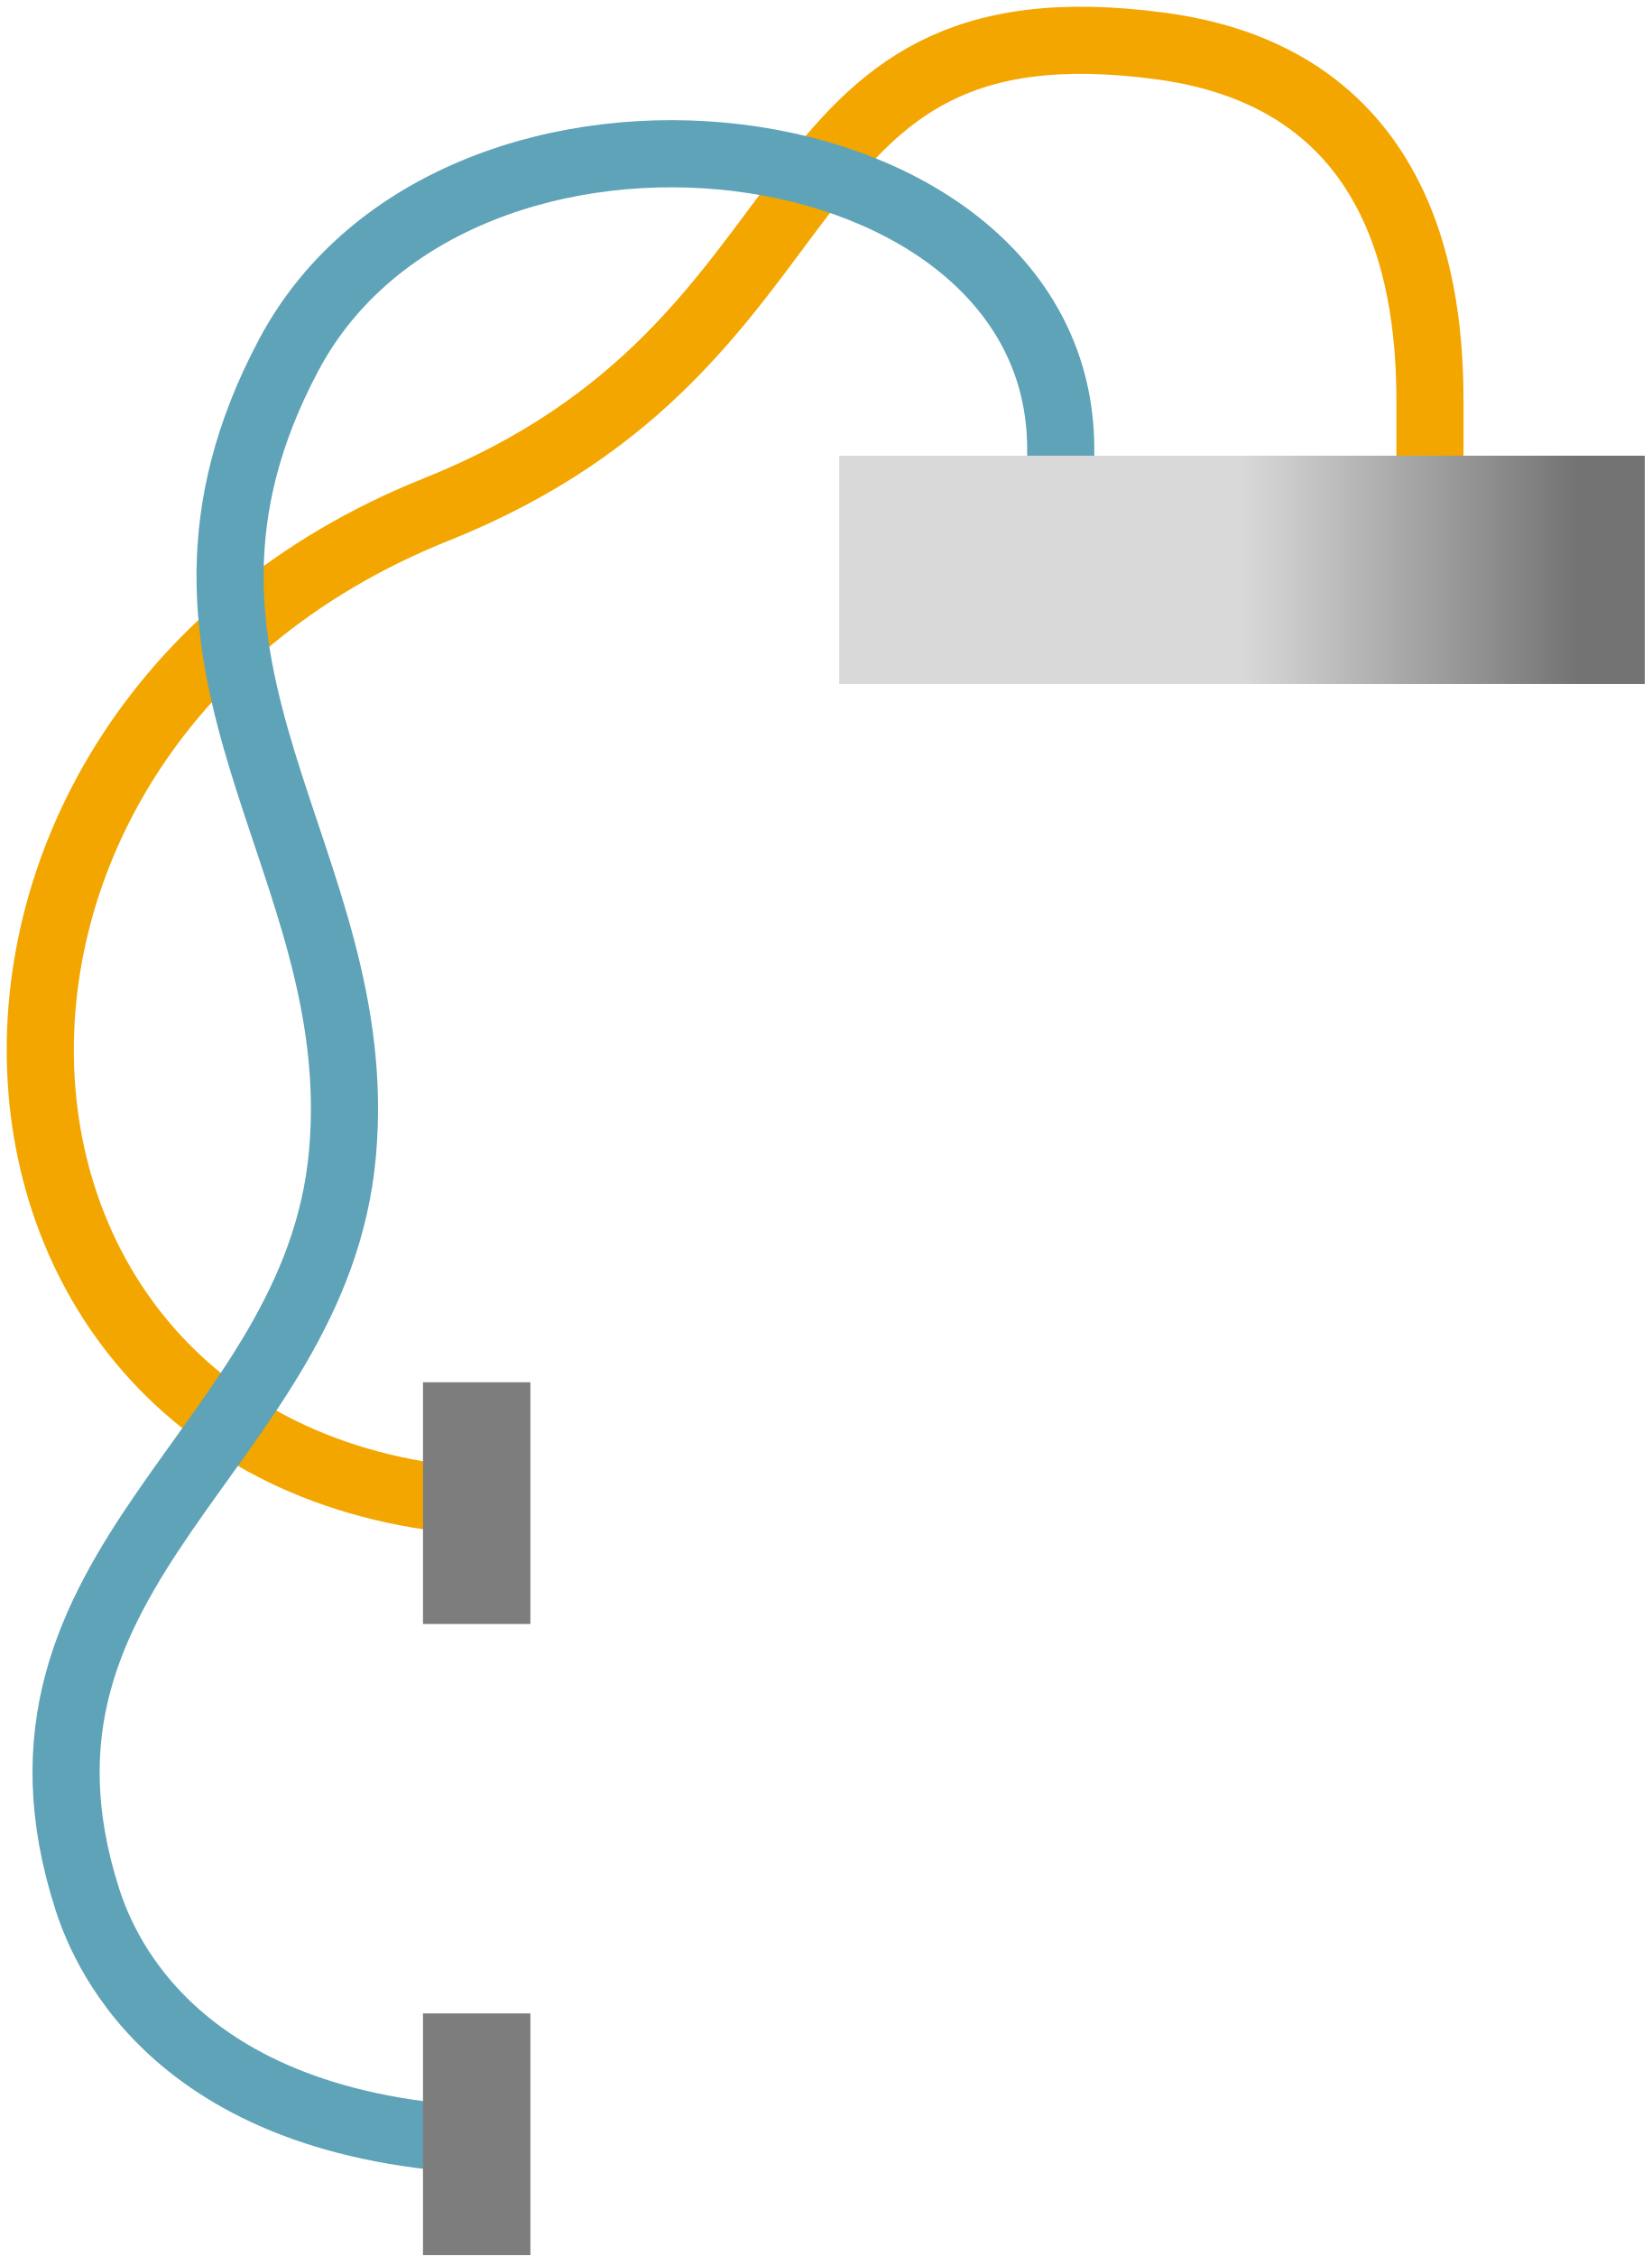
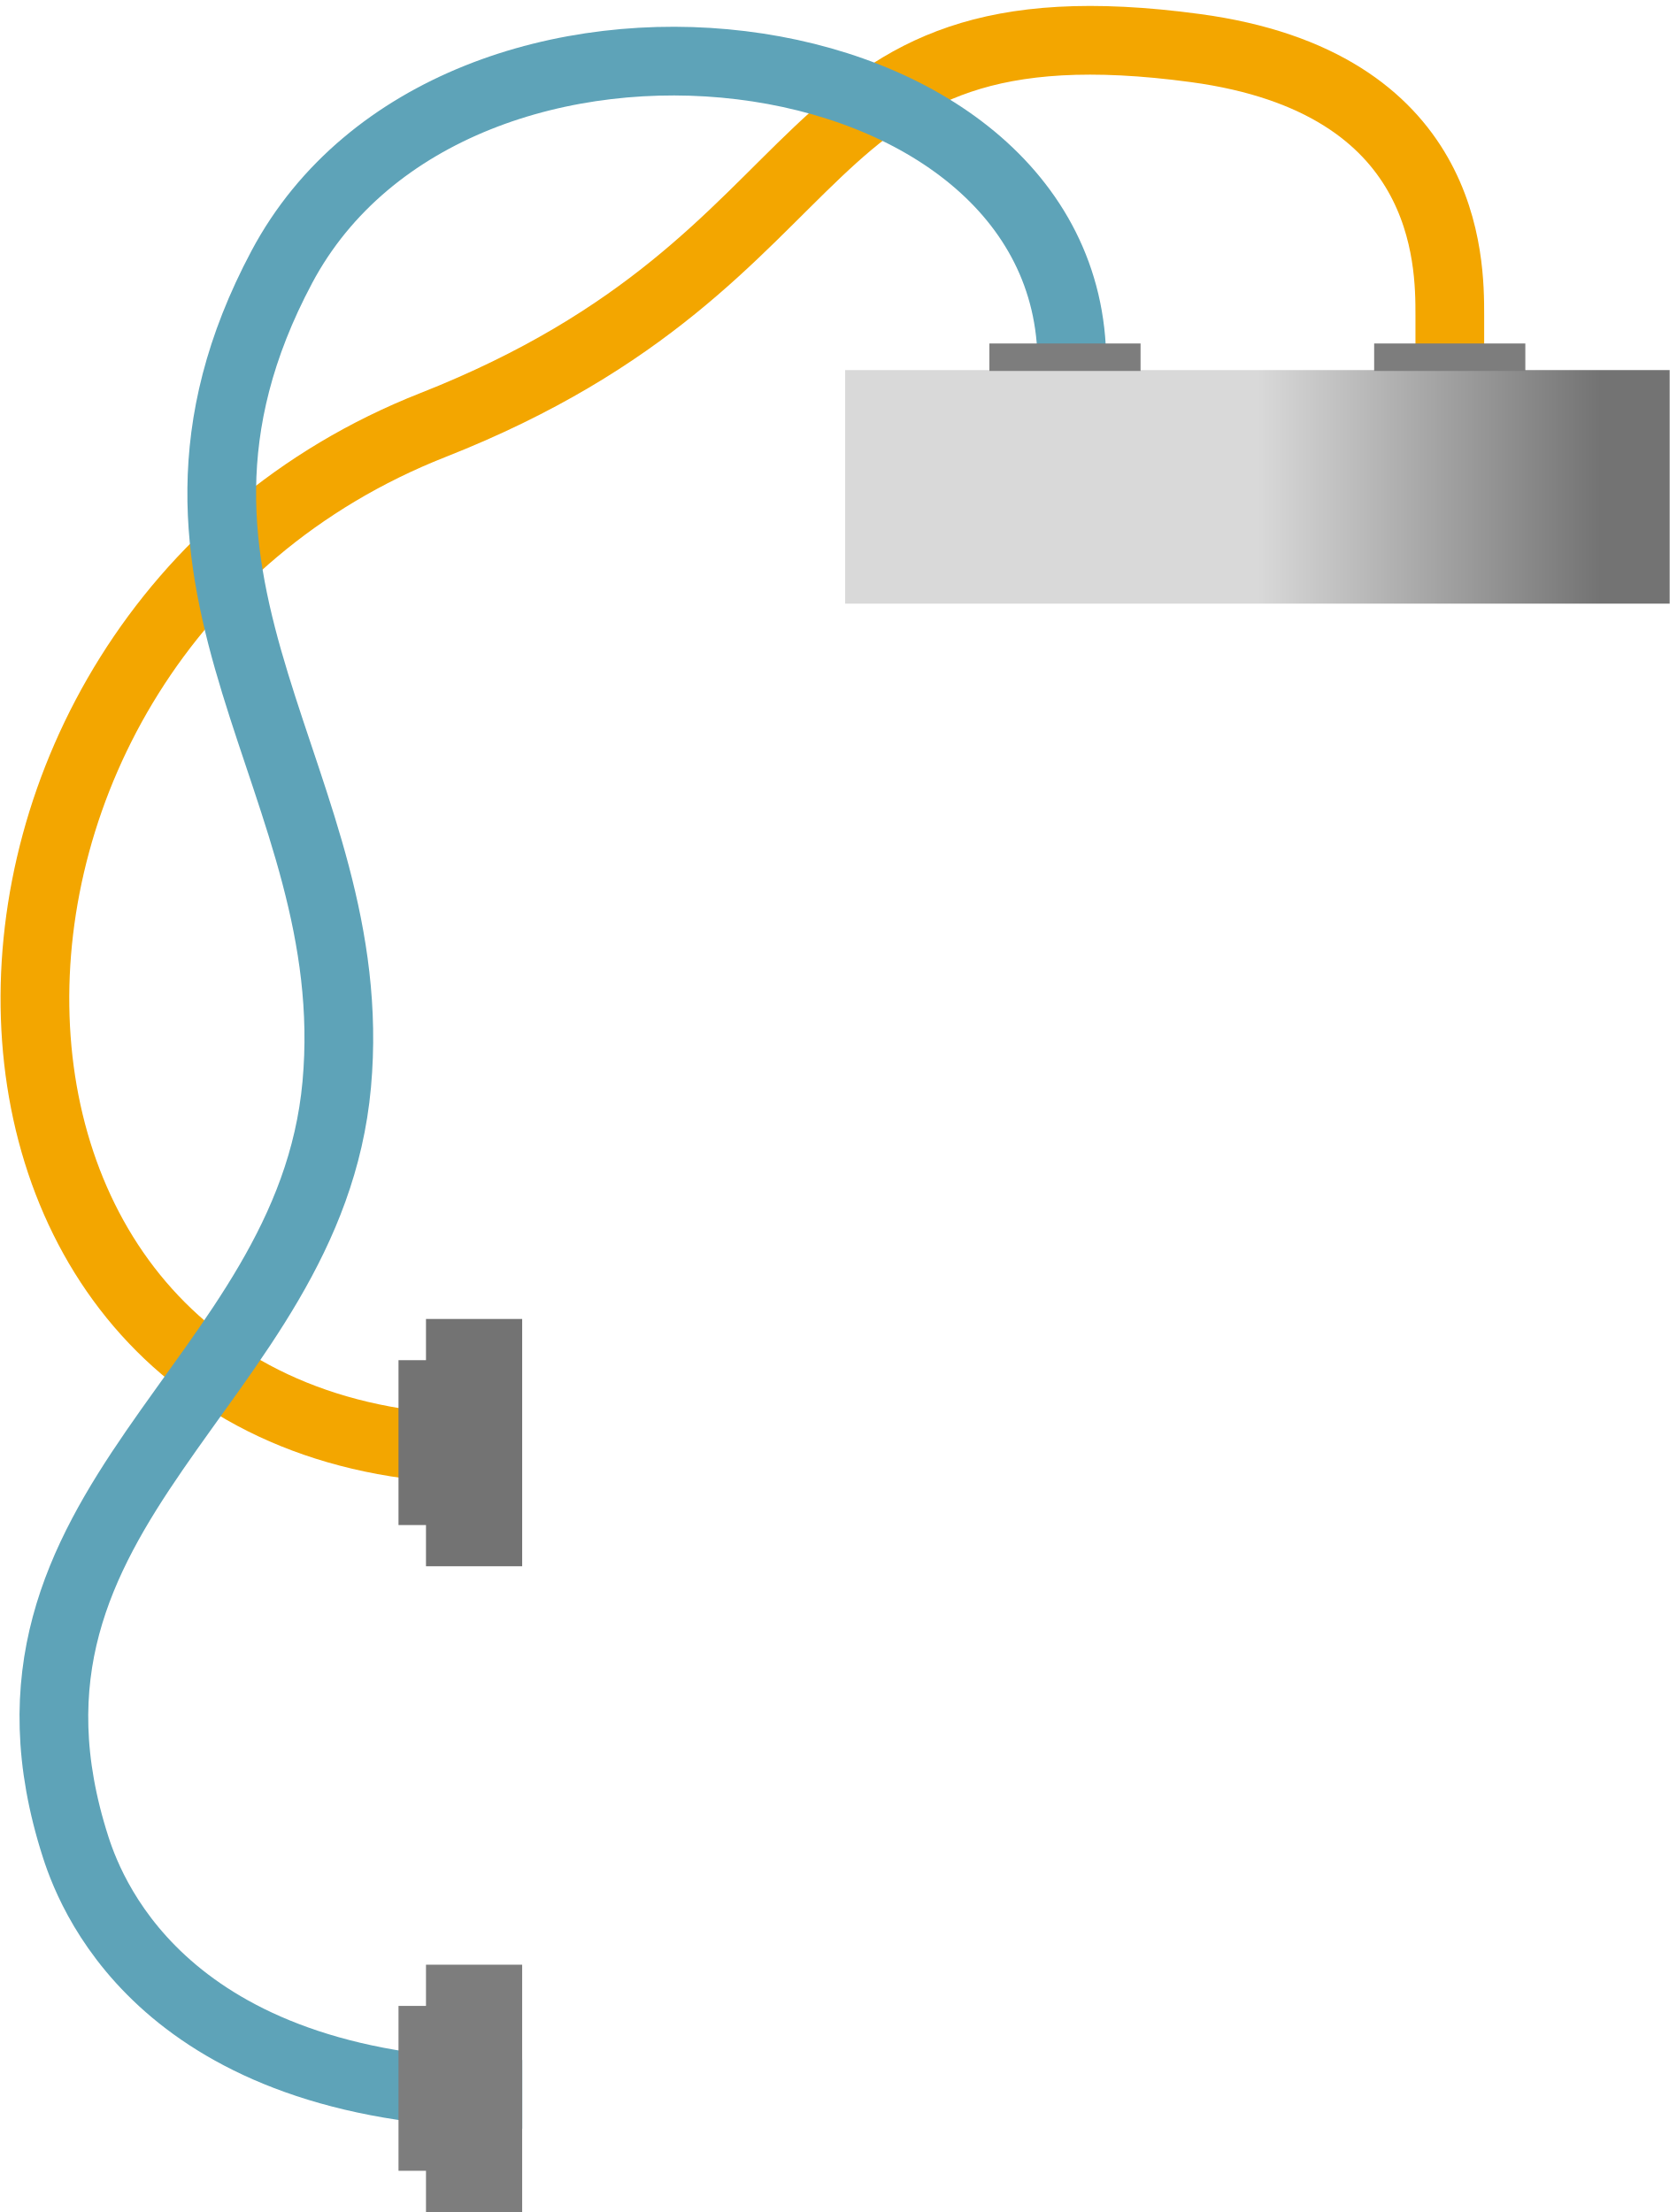
- <svg xmlns="http://www.w3.org/2000/svg" width="123" height="168" viewBox="0 0 123 168" fill="none">
-   <path d="M39.005 111.935C-5.495 111.935 -9.995 54.935 32.506 37.935C63.589 25.502 56.005 -0.686 86.505 3.435C104.971 5.931 106.505 21.914 106.505 29.935M106.505 29.935C106.505 37.956 106.505 47.339 106.505 50.435V29.935Z" stroke="#F3A600" stroke-width="5" />
-   <path d="M79.005 49.935V33.435C79.005 8.435 34.005 2.935 21.505 26.435C9.005 49.935 27.505 63.935 25.505 85.935C23.505 107.935 -1.529 116.435 6.505 141.435C7.791 145.435 13.506 159.435 39.006 159.435" stroke="#5EA3B8" stroke-width="5" />
-   <rect x="31.505" y="149.935" width="8" height="18" fill="#7D7D7D" />
-   <rect x="31.505" y="102.935" width="8" height="18" fill="#7D7D7D" />
-   <rect x="62.505" y="50.935" width="17" height="60" transform="rotate(-90 62.5049 50.9354)" fill="url(#paint0_linear_172_62)" />
+ <svg xmlns="http://www.w3.org/2000/svg" width="122" height="161" viewBox="0 0 122 161" fill="none">
+   <path d="M35.499 105.5C-7.5 105.5 -8 46.5 31.506 30.936C62.653 18.664 56.5 -0.622 87 3.5C105.465 5.995 105.505 19 105.505 22.936M105.505 22.936C105.505 30.957 105.505 40.339 105.505 43.435V22.936Z" stroke="#F3A600" stroke-width="5" />
+   <path d="M78.004 42.935V26.436C78.004 1.435 33.004 -4.065 20.505 19.436C8.005 42.935 26.505 56.935 24.505 78.936C22.504 100.935 -2.53 109.435 5.505 134.435C6.79 138.435 12.505 152.435 38.005 152.435" stroke="#5EA3B8" stroke-width="5" />
+   <rect x="61.504" y="43.935" width="17" height="60" transform="rotate(-90 61.5044 43.9354)" fill="url(#paint0_linear_172_62)" />
+   <rect x="111" y="25" width="2" height="11" transform="rotate(90 111 25)" fill="#7D7D7D" />
+   <rect x="83" y="25" width="2" height="11" transform="rotate(90 83 25)" fill="#7D7D7D" />
+   <path fill-rule="evenodd" clip-rule="evenodd" d="M37.999 143H31V146H29V158H31V161H37.999V143Z" fill="#7D7D7D" />
+   <path fill-rule="evenodd" clip-rule="evenodd" d="M37.999 96H31V99H29V111H31V114H37.999V96Z" fill="#737373" />
  <defs>
-     <linearGradient id="paint0_linear_172_62" x1="71.505" y1="80.935" x2="71.505" y2="105.935" gradientUnits="userSpaceOnUse">
+     <linearGradient id="paint0_linear_172_62" x1="70.504" y1="73.935" x2="70.504" y2="98.935" gradientUnits="userSpaceOnUse">
      <stop stop-color="#D9D9D9" />
      <stop offset="1" stop-color="#737373" />
    </linearGradient>
  </defs>
</svg>
